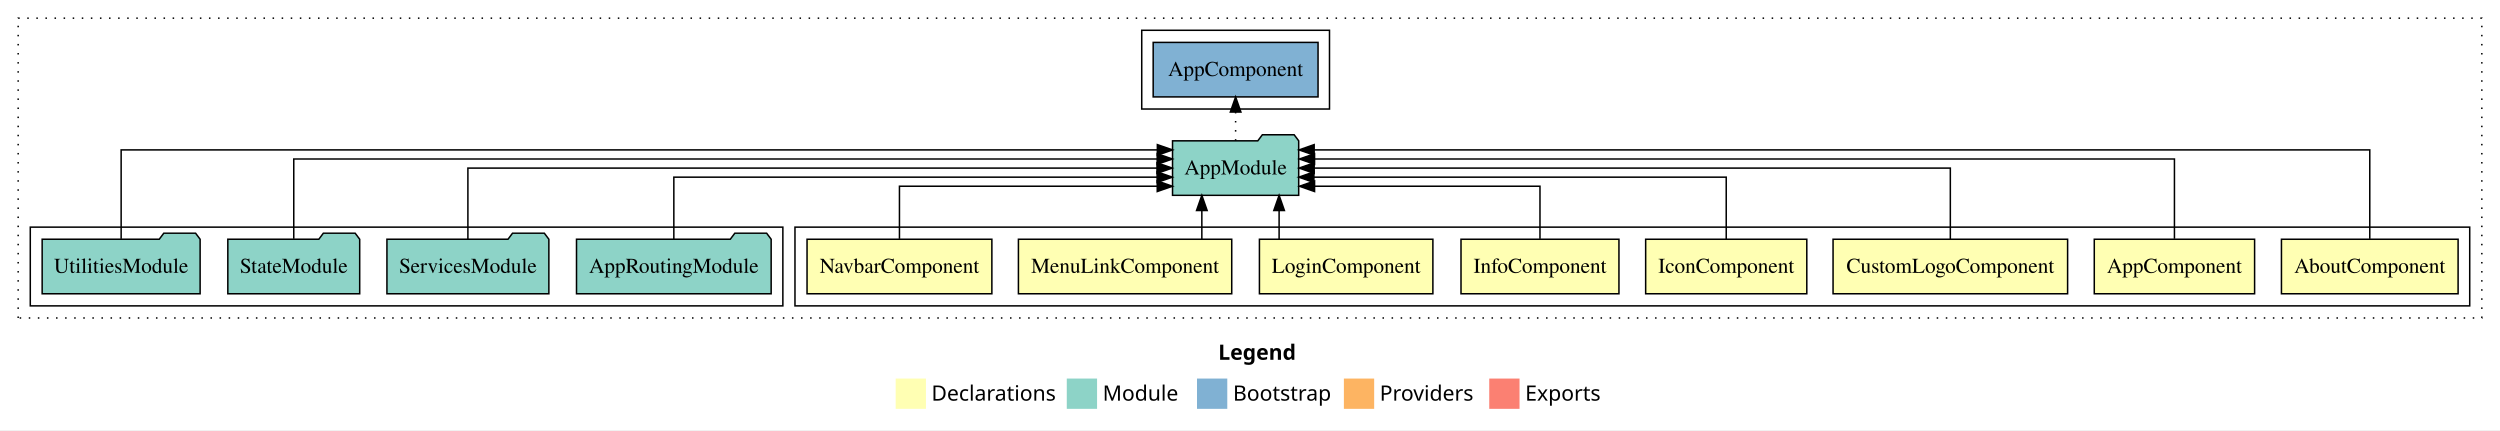
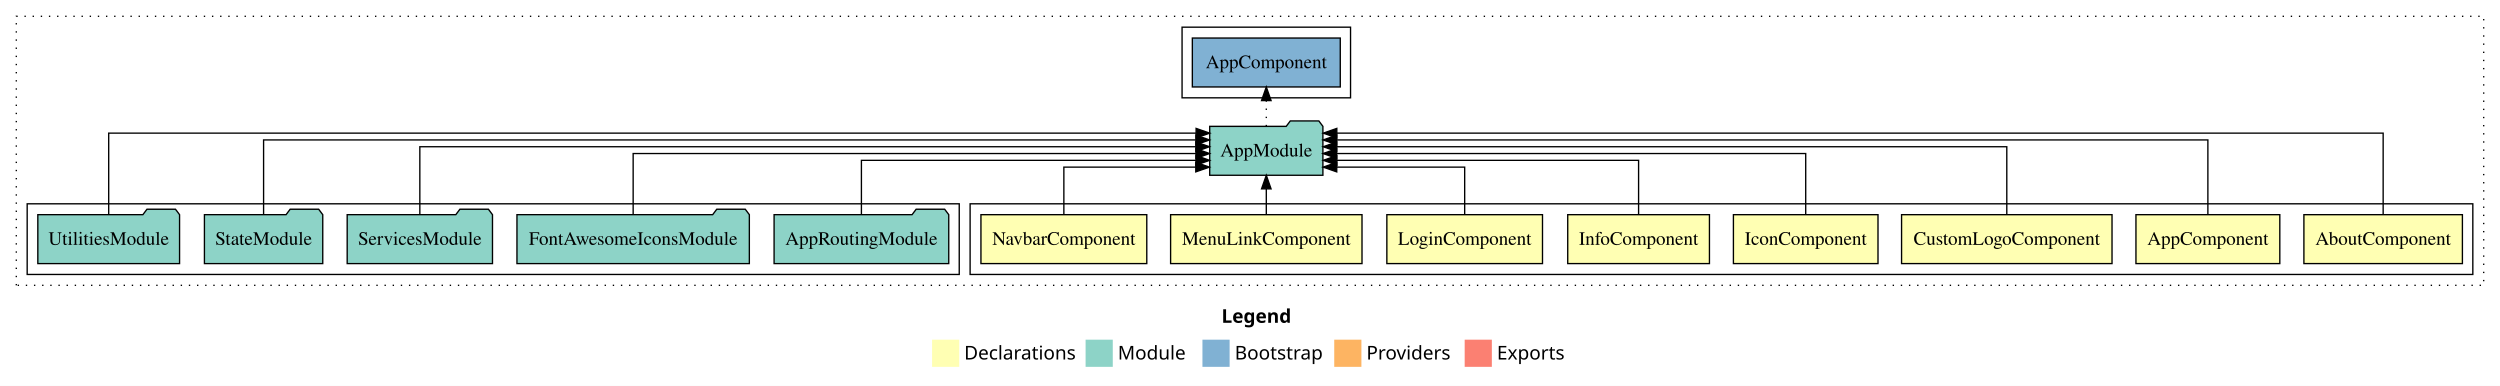
- <svg xmlns="http://www.w3.org/2000/svg" width="1651pt" height="284pt" viewBox="0.00 0.00 1651.00 284.00">
+ <svg xmlns="http://www.w3.org/2000/svg" width="1840pt" height="284pt" viewBox="0.00 0.00 1840.00 284.00">
  <g id="graph0" class="graph" transform="scale(1 1) rotate(0) translate(4 280)">
-     <polygon fill="#ffffff" stroke="transparent" points="-4,4 -4,-280 1647,-280 1647,4 -4,4" />
-     <text text-anchor="start" x="800.509" y="-42.4" font-family="sans-serif" font-weight="bold" font-size="14.00" fill="#000000">Legend</text>
-     <polygon fill="#ffffb3" stroke="transparent" points="587.5,-10 587.5,-30 607.5,-30 607.5,-10 587.5,-10" />
-     <text text-anchor="start" x="611.129" y="-15.4" font-family="sans-serif" font-size="14.00" fill="#000000">  Declarations</text>
-     <polygon fill="#8dd3c7" stroke="transparent" points="700.5,-10 700.5,-30 720.5,-30 720.5,-10 700.5,-10" />
-     <text text-anchor="start" x="724.225" y="-15.4" font-family="sans-serif" font-size="14.00" fill="#000000">  Module</text>
-     <polygon fill="#80b1d3" stroke="transparent" points="786.5,-10 786.5,-30 806.5,-30 806.5,-10 786.5,-10" />
-     <text text-anchor="start" x="810.281" y="-15.4" font-family="sans-serif" font-size="14.00" fill="#000000">  Bootstrap</text>
-     <polygon fill="#fdb462" stroke="transparent" points="883.5,-10 883.5,-30 903.5,-30 903.5,-10 883.5,-10" />
-     <text text-anchor="start" x="907.173" y="-15.4" font-family="sans-serif" font-size="14.00" fill="#000000">  Providers</text>
-     <polygon fill="#fb8072" stroke="transparent" points="979.5,-10 979.5,-30 999.5,-30 999.5,-10 979.5,-10" />
-     <text text-anchor="start" x="1003.226" y="-15.4" font-family="sans-serif" font-size="14.00" fill="#000000">  Exports</text>
+     <polygon fill="#ffffff" stroke="transparent" points="-4,4 -4,-280 1836,-280 1836,4 -4,4" />
+     <text text-anchor="start" x="895.009" y="-42.4" font-family="sans-serif" font-weight="bold" font-size="14.00" fill="#000000">Legend</text>
+     <polygon fill="#ffffb3" stroke="transparent" points="682,-10 682,-30 702,-30 702,-10 682,-10" />
+     <text text-anchor="start" x="705.629" y="-15.4" font-family="sans-serif" font-size="14.00" fill="#000000">  Declarations</text>
+     <polygon fill="#8dd3c7" stroke="transparent" points="795,-10 795,-30 815,-30 815,-10 795,-10" />
+     <text text-anchor="start" x="818.725" y="-15.4" font-family="sans-serif" font-size="14.00" fill="#000000">  Module</text>
+     <polygon fill="#80b1d3" stroke="transparent" points="881,-10 881,-30 901,-30 901,-10 881,-10" />
+     <text text-anchor="start" x="904.781" y="-15.4" font-family="sans-serif" font-size="14.00" fill="#000000">  Bootstrap</text>
+     <polygon fill="#fdb462" stroke="transparent" points="978,-10 978,-30 998,-30 998,-10 978,-10" />
+     <text text-anchor="start" x="1001.673" y="-15.4" font-family="sans-serif" font-size="14.00" fill="#000000">  Providers</text>
+     <polygon fill="#fb8072" stroke="transparent" points="1074,-10 1074,-30 1094,-30 1094,-10 1074,-10" />
+     <text text-anchor="start" x="1097.726" y="-15.4" font-family="sans-serif" font-size="14.00" fill="#000000">  Exports</text>
    <g id="clust1" class="cluster">
-       <polygon fill="none" stroke="#000000" stroke-dasharray="1,5" points="8,-70 8,-268 1635,-268 1635,-70 8,-70" />
+       <polygon fill="none" stroke="#000000" stroke-dasharray="1,5" points="8,-70 8,-268 1824,-268 1824,-70 8,-70" />
    </g>
    <g id="clust2" class="cluster">
-       <polygon fill="none" stroke="#000000" points="521,-78 521,-130 1627,-130 1627,-78 521,-78" />
+       <polygon fill="none" stroke="#000000" points="710,-78 710,-130 1816,-130 1816,-78 710,-78" />
    </g>
    <g id="clust11" class="cluster">
-       <polygon fill="none" stroke="#000000" points="16,-78 16,-130 513,-130 513,-78 16,-78" />
+       <polygon fill="none" stroke="#000000" points="16,-78 16,-130 702,-130 702,-78 16,-78" />
    </g>
    <g id="clust13" class="cluster">
-       <polygon fill="none" stroke="#000000" points="750,-208 750,-260 874,-260 874,-208 750,-208" />
+       <polygon fill="none" stroke="#000000" points="866,-208 866,-260 990,-260 990,-208 866,-208" />
    </g>
    <g id="node1" class="node">
-       <polygon fill="#ffffb3" stroke="#000000" points="1619.33,-122 1502.67,-122 1502.67,-86 1619.33,-86 1619.33,-122" />
-       <text text-anchor="middle" x="1561" y="-99.8" font-family="Times,serif" font-size="14.00" fill="#000000">AboutComponent</text>
+       <polygon fill="#ffffb3" stroke="#000000" points="1808.33,-122 1691.67,-122 1691.67,-86 1808.33,-86 1808.33,-122" />
+       <text text-anchor="middle" x="1750" y="-99.8" font-family="Times,serif" font-size="14.00" fill="#000000">AboutComponent</text>
    </g>
    <g id="node9" class="node">
-       <polygon fill="#8dd3c7" stroke="#000000" points="853.657,-187 850.657,-191 829.657,-191 826.657,-187 770.343,-187 770.343,-151 853.657,-151 853.657,-187" />
-       <text text-anchor="middle" x="812" y="-164.8" font-family="Times,serif" font-size="14.00" fill="#000000">AppModule</text>
+       <polygon fill="#8dd3c7" stroke="#000000" points="969.657,-187 966.657,-191 945.657,-191 942.657,-187 886.343,-187 886.343,-151 969.657,-151 969.657,-187" />
+       <text text-anchor="middle" x="928" y="-164.8" font-family="Times,serif" font-size="14.00" fill="#000000">AppModule</text>
    </g>
    <g id="edge1" class="edge">
-       <path fill="none" stroke="#000000" d="M1561,-122.248C1561,-145.018 1561,-181 1561,-181 1561,-181 863.874,-181 863.874,-181" />
-       <polygon fill="#000000" stroke="#000000" points="863.875,-177.5 853.874,-181 863.874,-184.5 863.875,-177.5" />
+       <path fill="none" stroke="#000000" d="M1750,-122.091C1750,-145.133 1750,-182 1750,-182 1750,-182 979.893,-182 979.893,-182" />
+       <polygon fill="#000000" stroke="#000000" points="979.893,-178.5 969.893,-182 979.893,-185.5 979.893,-178.5" />
    </g>
    <g id="node2" class="node">
-       <polygon fill="#ffffb3" stroke="#000000" points="1484.94,-122 1379.06,-122 1379.06,-86 1484.94,-86 1484.94,-122" />
-       <text text-anchor="middle" x="1432" y="-99.8" font-family="Times,serif" font-size="14.00" fill="#000000">AppComponent</text>
+       <polygon fill="#ffffb3" stroke="#000000" points="1673.94,-122 1568.06,-122 1568.06,-86 1673.94,-86 1673.94,-122" />
+       <text text-anchor="middle" x="1621" y="-99.8" font-family="Times,serif" font-size="14.00" fill="#000000">AppComponent</text>
    </g>
    <g id="edge2" class="edge">
-       <path fill="none" stroke="#000000" d="M1432,-122.284C1432,-143.321 1432,-175 1432,-175 1432,-175 864.128,-175 864.128,-175" />
-       <polygon fill="#000000" stroke="#000000" points="864.128,-171.5 854.128,-175 864.128,-178.5 864.128,-171.5" />
+       <path fill="none" stroke="#000000" d="M1621,-122.045C1621,-143.662 1621,-177 1621,-177 1621,-177 979.79,-177 979.79,-177" />
+       <polygon fill="#000000" stroke="#000000" points="979.79,-173.5 969.79,-177 979.79,-180.5 979.79,-173.5" />
    </g>
    <g id="node3" class="node">
-       <polygon fill="#ffffb3" stroke="#000000" points="1361.448,-122 1206.552,-122 1206.552,-86 1361.448,-86 1361.448,-122" />
-       <text text-anchor="middle" x="1284" y="-99.8" font-family="Times,serif" font-size="14.00" fill="#000000">CustomLogoComponent</text>
+       <polygon fill="#ffffb3" stroke="#000000" points="1550.448,-122 1395.552,-122 1395.552,-86 1550.448,-86 1550.448,-122" />
+       <text text-anchor="middle" x="1473" y="-99.8" font-family="Times,serif" font-size="14.00" fill="#000000">CustomLogoComponent</text>
    </g>
    <g id="edge3" class="edge">
-       <path fill="none" stroke="#000000" d="M1284,-122.106C1284,-141.339 1284,-169 1284,-169 1284,-169 863.887,-169 863.887,-169" />
-       <polygon fill="#000000" stroke="#000000" points="863.887,-165.5 853.887,-169 863.887,-172.5 863.887,-165.5" />
+       <path fill="none" stroke="#000000" d="M1473,-122.223C1473,-142.365 1473,-172 1473,-172 1473,-172 979.86,-172 979.86,-172" />
+       <polygon fill="#000000" stroke="#000000" points="979.86,-168.5 969.86,-172 979.86,-175.5 979.86,-168.5" />
    </g>
    <g id="node4" class="node">
-       <polygon fill="#ffffb3" stroke="#000000" points="1189.208,-122 1082.792,-122 1082.792,-86 1189.208,-86 1189.208,-122" />
-       <text text-anchor="middle" x="1136" y="-99.8" font-family="Times,serif" font-size="14.00" fill="#000000">IconComponent</text>
+       <polygon fill="#ffffb3" stroke="#000000" points="1378.208,-122 1271.792,-122 1271.792,-86 1378.208,-86 1378.208,-122" />
+       <text text-anchor="middle" x="1325" y="-99.8" font-family="Times,serif" font-size="14.00" fill="#000000">IconComponent</text>
    </g>
    <g id="edge4" class="edge">
-       <path fill="none" stroke="#000000" d="M1136,-122.022C1136,-139.373 1136,-163 1136,-163 1136,-163 863.694,-163 863.694,-163" />
-       <polygon fill="#000000" stroke="#000000" points="863.694,-159.5 853.694,-163 863.694,-166.5 863.694,-159.5" />
+       <path fill="none" stroke="#000000" d="M1325,-122.222C1325,-140.828 1325,-167 1325,-167 1325,-167 979.736,-167 979.736,-167" />
+       <polygon fill="#000000" stroke="#000000" points="979.736,-163.5 969.736,-167 979.736,-170.5 979.736,-163.5" />
    </g>
    <g id="node5" class="node">
-       <polygon fill="#ffffb3" stroke="#000000" points="1065.154,-122 960.846,-122 960.846,-86 1065.154,-86 1065.154,-122" />
-       <text text-anchor="middle" x="1013" y="-99.8" font-family="Times,serif" font-size="14.00" fill="#000000">InfoComponent</text>
+       <polygon fill="#ffffb3" stroke="#000000" points="1254.154,-122 1149.846,-122 1149.846,-86 1254.154,-86 1254.154,-122" />
+       <text text-anchor="middle" x="1202" y="-99.8" font-family="Times,serif" font-size="14.00" fill="#000000">InfoComponent</text>
    </g>
    <g id="edge5" class="edge">
-       <path fill="none" stroke="#000000" d="M1013,-122.24C1013,-137.571 1013,-157 1013,-157 1013,-157 864.136,-157 864.136,-157" />
-       <polygon fill="#000000" stroke="#000000" points="864.136,-153.5 854.136,-157 864.136,-160.5 864.136,-153.5" />
+       <path fill="none" stroke="#000000" d="M1202,-122.034C1202,-139.06 1202,-162 1202,-162 1202,-162 979.913,-162 979.913,-162" />
+       <polygon fill="#000000" stroke="#000000" points="979.913,-158.5 969.913,-162 979.913,-165.5 979.913,-158.5" />
    </g>
    <g id="node6" class="node">
-       <polygon fill="#ffffb3" stroke="#000000" points="942.276,-122 827.724,-122 827.724,-86 942.276,-86 942.276,-122" />
-       <text text-anchor="middle" x="885" y="-99.8" font-family="Times,serif" font-size="14.00" fill="#000000">LoginComponent</text>
+       <polygon fill="#ffffb3" stroke="#000000" points="1131.276,-122 1016.724,-122 1016.724,-86 1131.276,-86 1131.276,-122" />
+       <text text-anchor="middle" x="1074" y="-99.8" font-family="Times,serif" font-size="14.00" fill="#000000">LoginComponent</text>
    </g>
    <g id="edge6" class="edge">
-       <path fill="none" stroke="#000000" d="M840.72,-122.106C840.72,-122.106 840.72,-140.991 840.72,-140.991" />
-       <polygon fill="#000000" stroke="#000000" points="837.22,-140.991 840.72,-150.991 844.22,-140.991 837.22,-140.991" />
+       <path fill="none" stroke="#000000" d="M1074,-122.24C1074,-137.571 1074,-157 1074,-157 1074,-157 979.838,-157 979.838,-157" />
+       <polygon fill="#000000" stroke="#000000" points="979.838,-153.5 969.838,-157 979.838,-160.5 979.838,-153.5" />
    </g>
    <g id="node7" class="node">
-       <polygon fill="#ffffb3" stroke="#000000" points="809.436,-122 668.564,-122 668.564,-86 809.436,-86 809.436,-122" />
-       <text text-anchor="middle" x="739" y="-99.8" font-family="Times,serif" font-size="14.00" fill="#000000">MenuLinkComponent</text>
+       <polygon fill="#ffffb3" stroke="#000000" points="998.436,-122 857.564,-122 857.564,-86 998.436,-86 998.436,-122" />
+       <text text-anchor="middle" x="928" y="-99.8" font-family="Times,serif" font-size="14.00" fill="#000000">MenuLinkComponent</text>
    </g>
    <g id="edge7" class="edge">
-       <path fill="none" stroke="#000000" d="M789.695,-122.106C789.695,-122.106 789.695,-140.991 789.695,-140.991" />
-       <polygon fill="#000000" stroke="#000000" points="786.195,-140.991 789.695,-150.991 793.195,-140.991 786.195,-140.991" />
+       <path fill="none" stroke="#000000" d="M928,-122.106C928,-122.106 928,-140.991 928,-140.991" />
+       <polygon fill="#000000" stroke="#000000" points="924.5,-140.991 928,-150.991 931.5,-140.991 924.5,-140.991" />
    </g>
    <g id="node8" class="node">
-       <polygon fill="#ffffb3" stroke="#000000" points="651.03,-122 528.97,-122 528.97,-86 651.03,-86 651.03,-122" />
-       <text text-anchor="middle" x="590" y="-99.8" font-family="Times,serif" font-size="14.00" fill="#000000">NavbarComponent</text>
+       <polygon fill="#ffffb3" stroke="#000000" points="840.03,-122 717.97,-122 717.97,-86 840.03,-86 840.03,-122" />
+       <text text-anchor="middle" x="779" y="-99.8" font-family="Times,serif" font-size="14.00" fill="#000000">NavbarComponent</text>
    </g>
    <g id="edge8" class="edge">
-       <path fill="none" stroke="#000000" d="M590,-122.24C590,-137.571 590,-157 590,-157 590,-157 760.244,-157 760.244,-157" />
-       <polygon fill="#000000" stroke="#000000" points="760.244,-160.5 770.244,-157 760.244,-153.5 760.244,-160.5" />
+       <path fill="none" stroke="#000000" d="M779,-122.24C779,-137.571 779,-157 779,-157 779,-157 876.099,-157 876.099,-157" />
+       <polygon fill="#000000" stroke="#000000" points="876.099,-160.5 886.099,-157 876.099,-153.5 876.099,-160.5" />
    </g>
-     <g id="node14" class="node">
-       <polygon fill="#80b1d3" stroke="#000000" points="866.439,-252 757.561,-252 757.561,-216 866.439,-216 866.439,-252" />
-       <text text-anchor="middle" x="812" y="-229.8" font-family="Times,serif" font-size="14.00" fill="#000000">AppComponent </text>
+     <g id="node15" class="node">
+       <polygon fill="#80b1d3" stroke="#000000" points="982.439,-252 873.561,-252 873.561,-216 982.439,-216 982.439,-252" />
+       <text text-anchor="middle" x="928" y="-229.8" font-family="Times,serif" font-size="14.00" fill="#000000">AppComponent </text>
    </g>
-     <g id="edge13" class="edge">
-       <path fill="none" stroke="#000000" stroke-dasharray="1,5" d="M812,-187.106C812,-187.106 812,-205.991 812,-205.991" />
-       <polygon fill="#000000" stroke="#000000" points="808.5,-205.991 812,-215.991 815.5,-205.991 808.5,-205.991" />
+     <g id="edge14" class="edge">
+       <path fill="none" stroke="#000000" stroke-dasharray="1,5" d="M928,-187.106C928,-187.106 928,-205.991 928,-205.991" />
+       <polygon fill="#000000" stroke="#000000" points="924.5,-205.991 928,-215.991 931.5,-205.991 924.5,-205.991" />
    </g>
    <g id="node10" class="node">
-       <polygon fill="#8dd3c7" stroke="#000000" points="505.274,-122 502.274,-126 481.274,-126 478.274,-122 376.726,-122 376.726,-86 505.274,-86 505.274,-122" />
-       <text text-anchor="middle" x="441" y="-99.8" font-family="Times,serif" font-size="14.00" fill="#000000">AppRoutingModule</text>
+       <polygon fill="#8dd3c7" stroke="#000000" points="694.274,-122 691.274,-126 670.274,-126 667.274,-122 565.726,-122 565.726,-86 694.274,-86 694.274,-122" />
+       <text text-anchor="middle" x="630" y="-99.8" font-family="Times,serif" font-size="14.00" fill="#000000">AppRoutingModule</text>
    </g>
    <g id="edge9" class="edge">
-       <path fill="none" stroke="#000000" d="M441,-122.022C441,-139.373 441,-163 441,-163 441,-163 760.163,-163 760.163,-163" />
-       <polygon fill="#000000" stroke="#000000" points="760.163,-166.5 770.163,-163 760.163,-159.5 760.163,-166.5" />
+       <path fill="none" stroke="#000000" d="M630,-122.034C630,-139.06 630,-162 630,-162 630,-162 876.251,-162 876.251,-162" />
+       <polygon fill="#000000" stroke="#000000" points="876.251,-165.5 886.251,-162 876.251,-158.5 876.251,-165.5" />
    </g>
    <g id="node11" class="node">
+       <polygon fill="#8dd3c7" stroke="#000000" points="547.521,-122 544.521,-126 523.521,-126 520.521,-122 376.479,-122 376.479,-86 547.521,-86 547.521,-122" />
+       <text text-anchor="middle" x="462" y="-99.8" font-family="Times,serif" font-size="14.00" fill="#000000">FontAwesomeIconsModule</text>
+     </g>
+     <g id="edge10" class="edge">
+       <path fill="none" stroke="#000000" d="M462,-122.222C462,-140.828 462,-167 462,-167 462,-167 876.236,-167 876.236,-167" />
+       <polygon fill="#000000" stroke="#000000" points="876.236,-170.5 886.236,-167 876.236,-163.5 876.236,-170.5" />
+     </g>
+     <g id="node12" class="node">
      <polygon fill="#8dd3c7" stroke="#000000" points="358.472,-122 355.472,-126 334.472,-126 331.472,-122 251.528,-122 251.528,-86 358.472,-86 358.472,-122" />
      <text text-anchor="middle" x="305" y="-99.8" font-family="Times,serif" font-size="14.00" fill="#000000">ServicesModule</text>
    </g>
-     <g id="edge10" class="edge">
-       <path fill="none" stroke="#000000" d="M305,-122.106C305,-141.339 305,-169 305,-169 305,-169 760.079,-169 760.079,-169" />
-       <polygon fill="#000000" stroke="#000000" points="760.079,-172.5 770.079,-169 760.079,-165.5 760.079,-172.5" />
+     <g id="edge11" class="edge">
+       <path fill="none" stroke="#000000" d="M305,-122.223C305,-142.365 305,-172 305,-172 305,-172 876.156,-172 876.156,-172" />
+       <polygon fill="#000000" stroke="#000000" points="876.156,-175.5 886.156,-172 876.156,-168.5 876.156,-175.5" />
    </g>
-     <g id="node12" class="node">
+     <g id="node13" class="node">
      <polygon fill="#8dd3c7" stroke="#000000" points="233.544,-122 230.544,-126 209.544,-126 206.544,-122 146.456,-122 146.456,-86 233.544,-86 233.544,-122" />
      <text text-anchor="middle" x="190" y="-99.8" font-family="Times,serif" font-size="14.00" fill="#000000">StateModule</text>
    </g>
-     <g id="edge11" class="edge">
-       <path fill="none" stroke="#000000" d="M190,-122.284C190,-143.321 190,-175 190,-175 190,-175 760.223,-175 760.223,-175" />
-       <polygon fill="#000000" stroke="#000000" points="760.223,-178.5 770.223,-175 760.223,-171.5 760.223,-178.5" />
+     <g id="edge12" class="edge">
+       <path fill="none" stroke="#000000" d="M190,-122.045C190,-143.662 190,-177 190,-177 190,-177 876.207,-177 876.207,-177" />
+       <polygon fill="#000000" stroke="#000000" points="876.207,-180.5 886.207,-177 876.207,-173.5 876.207,-180.5" />
    </g>
-     <g id="node13" class="node">
+     <g id="node14" class="node">
      <polygon fill="#8dd3c7" stroke="#000000" points="128.16,-122 125.16,-126 104.16,-126 101.16,-122 23.84,-122 23.84,-86 128.16,-86 128.16,-122" />
      <text text-anchor="middle" x="76" y="-99.8" font-family="Times,serif" font-size="14.00" fill="#000000">UtilitiesModule</text>
    </g>
-     <g id="edge12" class="edge">
-       <path fill="none" stroke="#000000" d="M76,-122.248C76,-145.018 76,-181 76,-181 76,-181 760.321,-181 760.321,-181" />
-       <polygon fill="#000000" stroke="#000000" points="760.321,-184.5 770.321,-181 760.321,-177.5 760.321,-184.5" />
+     <g id="edge13" class="edge">
+       <path fill="none" stroke="#000000" d="M76,-122.091C76,-145.133 76,-182 76,-182 76,-182 876.33,-182 876.33,-182" />
+       <polygon fill="#000000" stroke="#000000" points="876.33,-185.5 886.33,-182 876.33,-178.5 876.33,-185.5" />
    </g>
  </g>
</svg>
